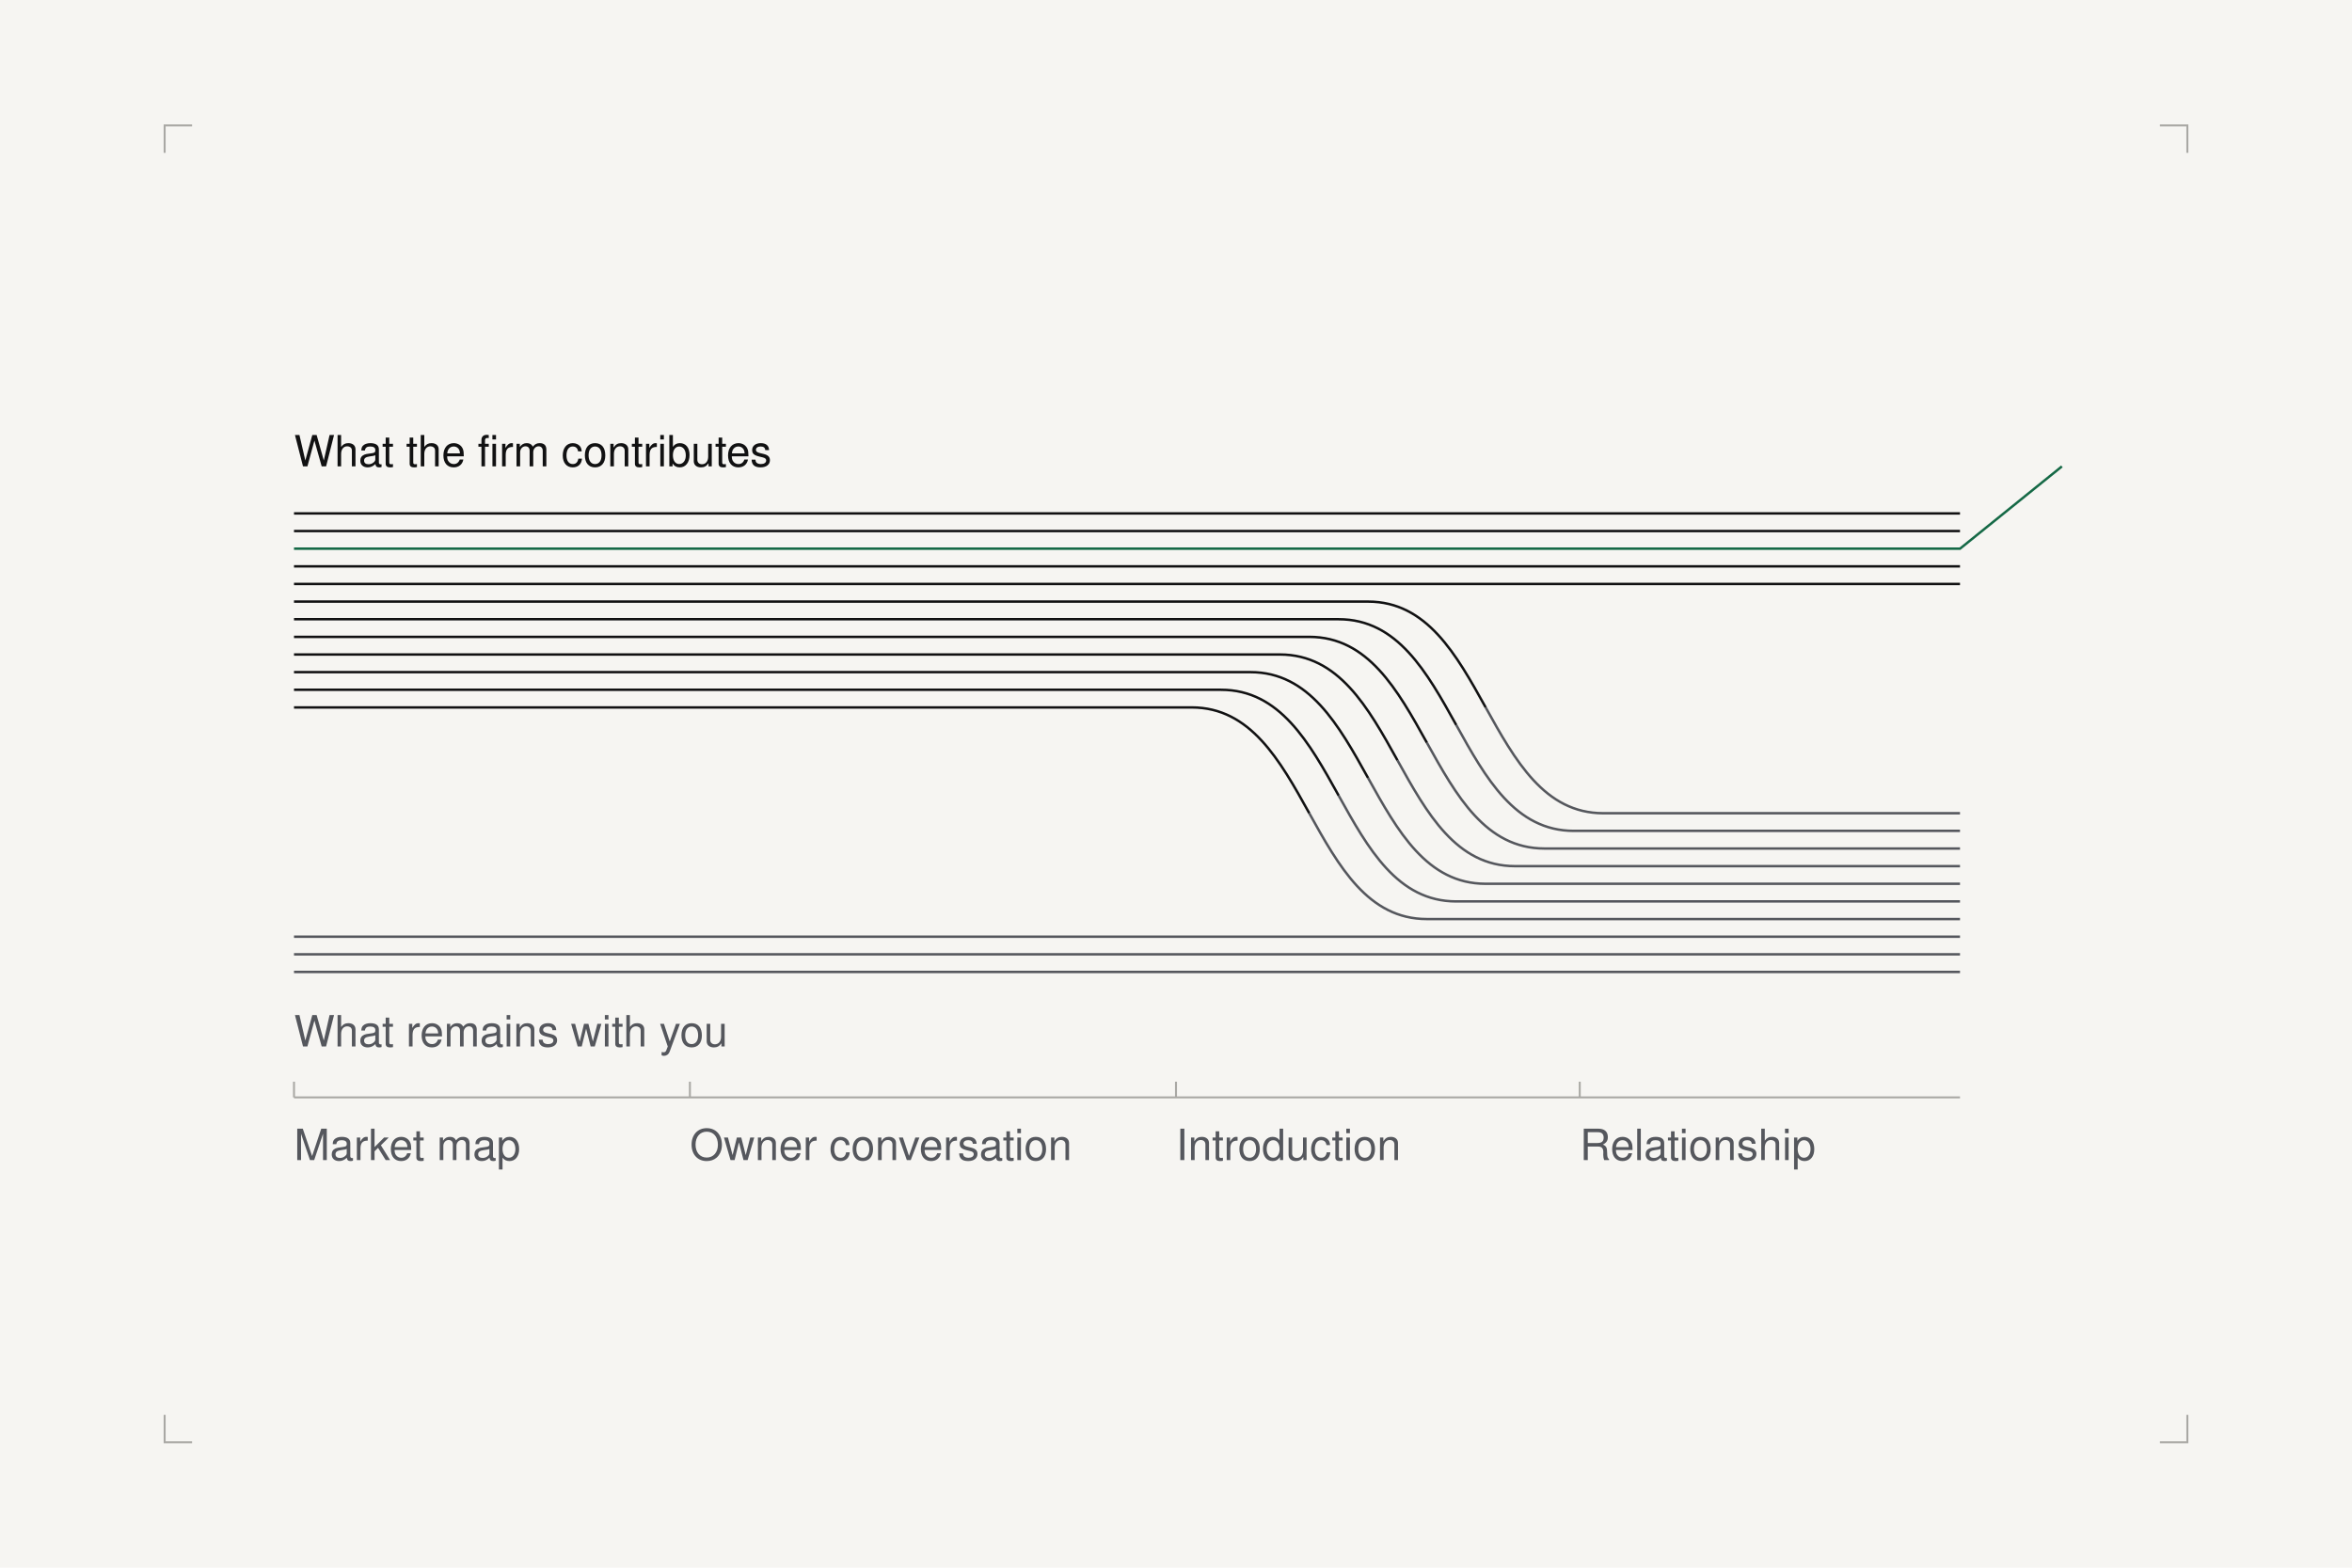
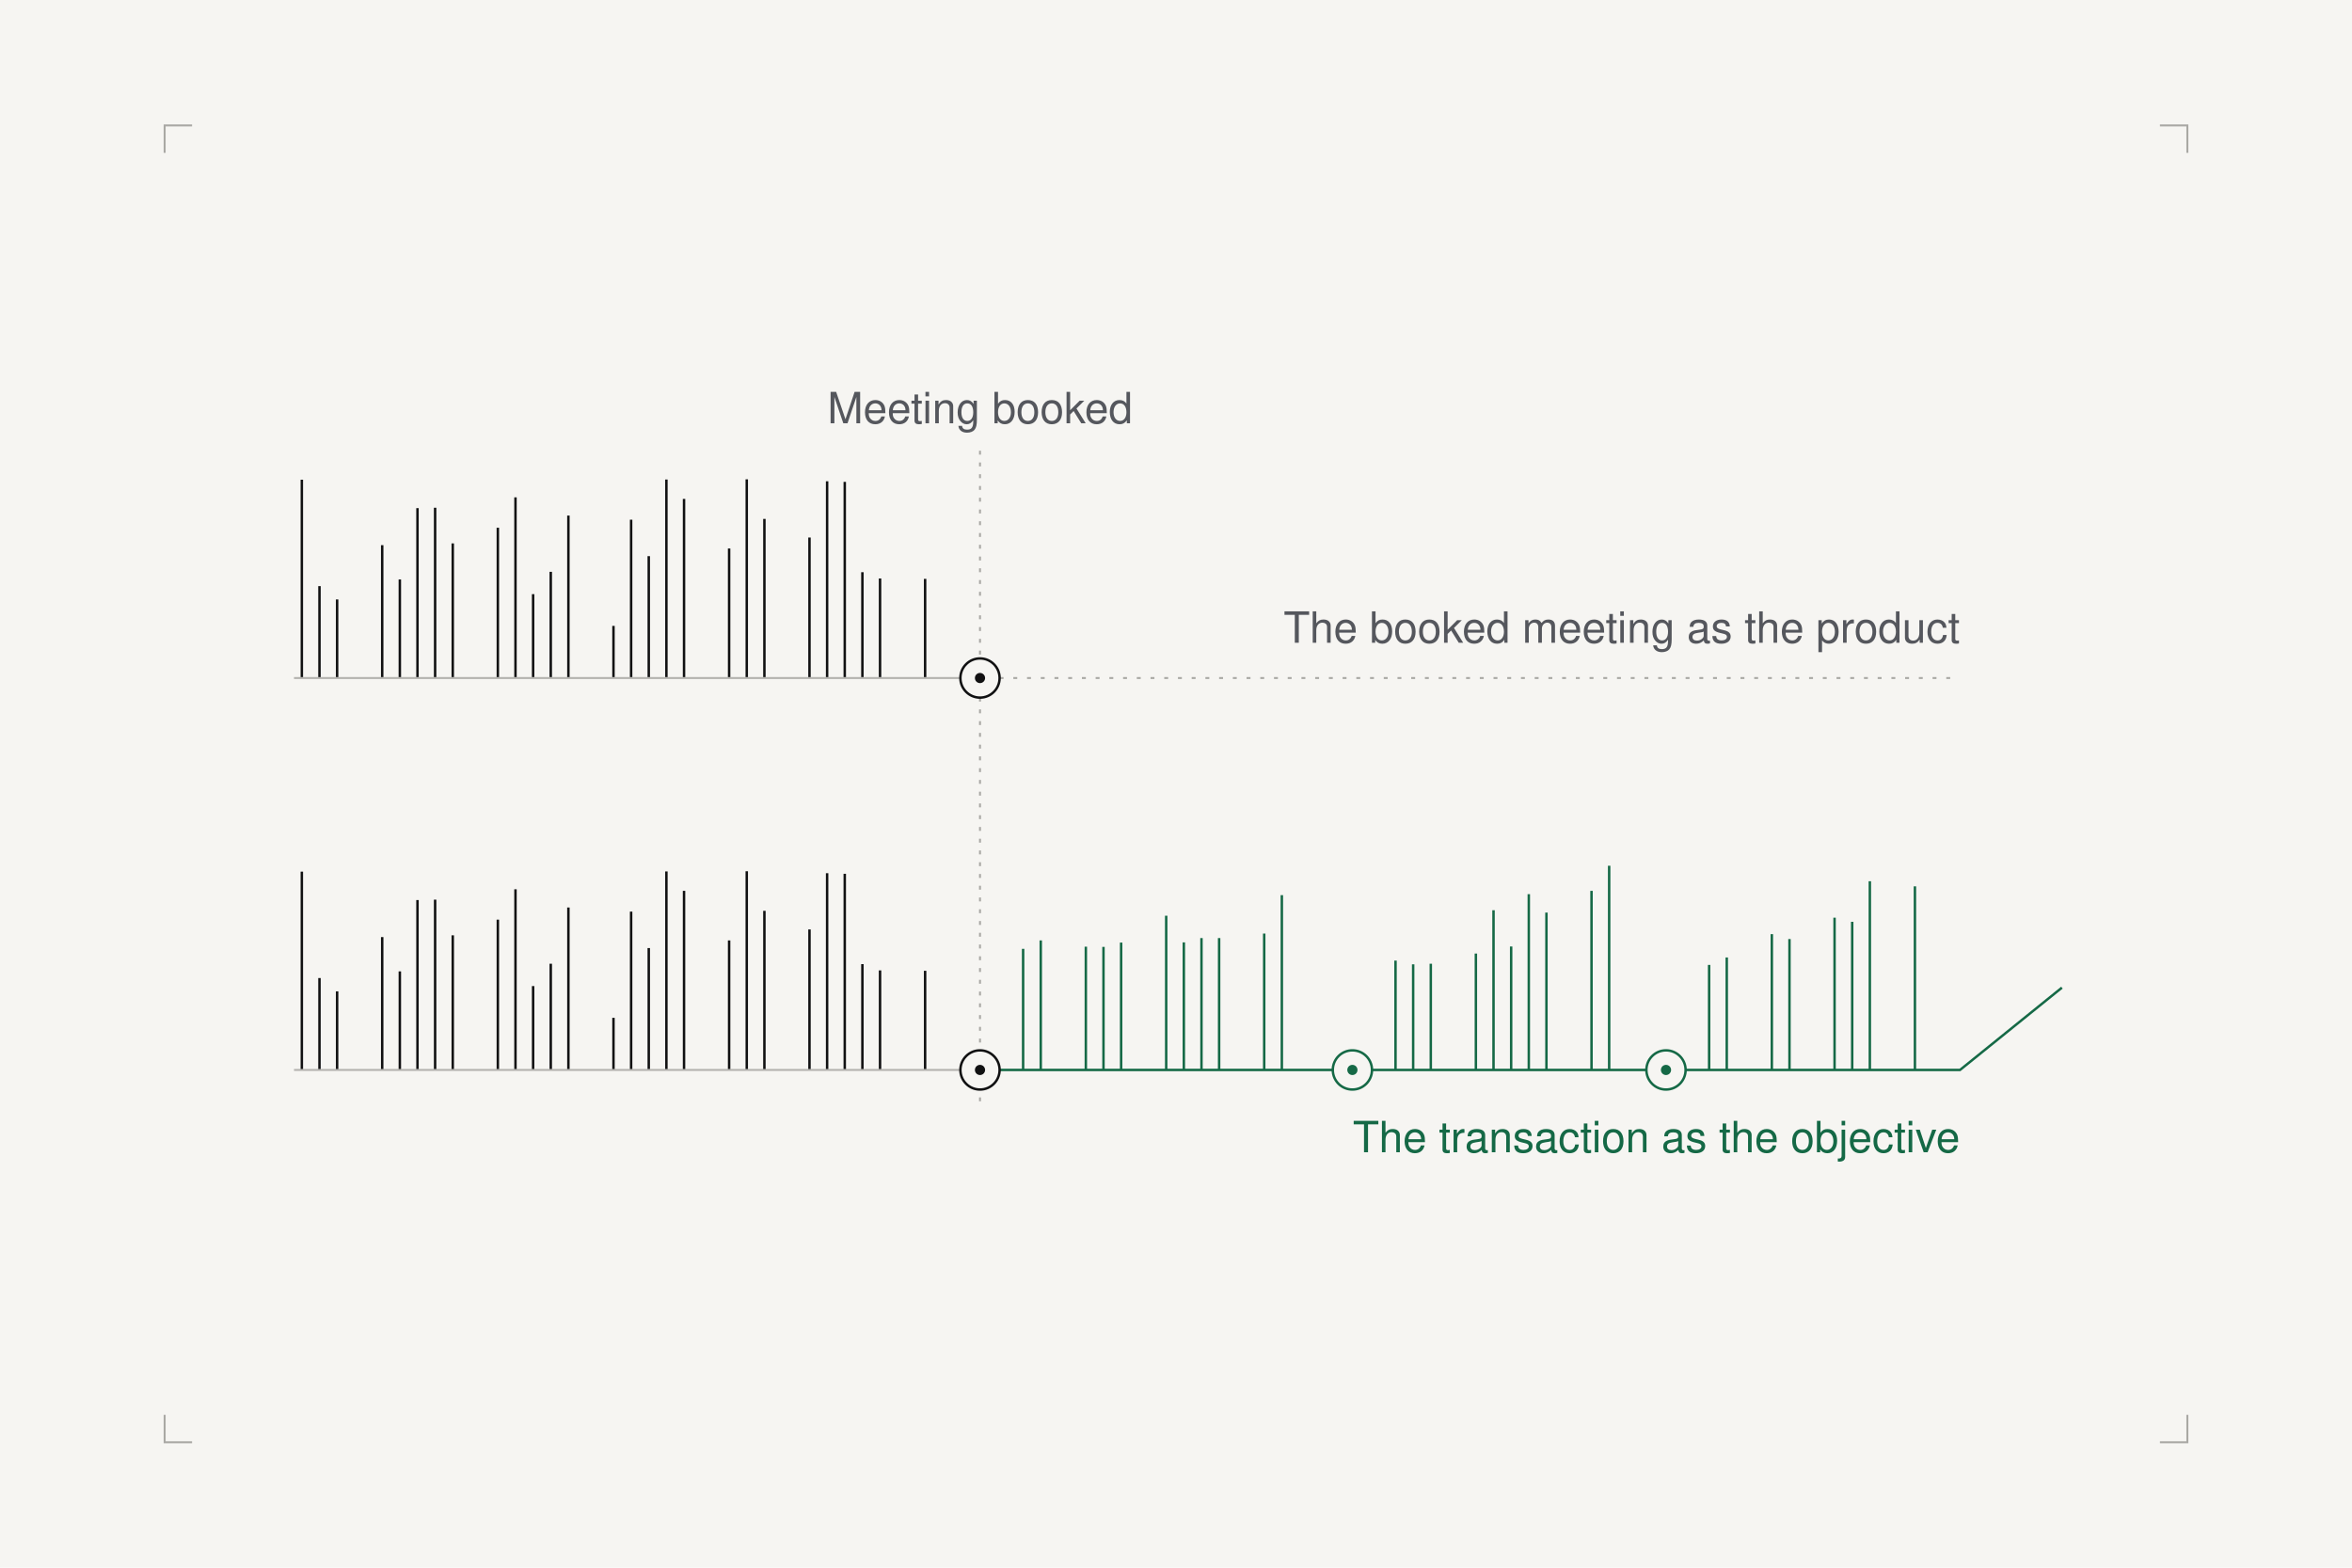
<svg xmlns="http://www.w3.org/2000/svg" viewBox="0 0 1200 800" width="1200" height="800" preserveAspectRatio="xMidYMid slice" aria-hidden="true" focusable="false">
  <rect width="1200" height="800" fill="#f6f5f2" />
-   <path d="M84 78V64H98M1102 64H1116V78M1116 722V736H1102M98 736H84V722" fill="none" stroke="#a9a8a4" stroke-width="1" vector-effect="non-scaling-stroke" />
-   <path d="M758 361C773 388 788 415 818 415H1000M743 370C758 397 773 424 803 424H1000M728 379C743 406 758 433 788 433H1000M713 388C728 415 743 442 773 442H1000M698 397C713 424 728 451 758 451H1000M683 406C698 433 713 460 743 460H1000M668 415C683 442 698 469 728 469H1000M150 478H1000M150 487H1000M150 496H1000" stroke="#55575d" fill="none" stroke-width="1.25" vector-effect="non-scaling-stroke" />
-   <path d="M150 262H1000M150 271H1000M150 289H1000M150 298H1000M150 307H698C728 307 743 334 758 361M150 316H683C713 316 728 343 743 370M150 325H668C698 325 713 352 728 379M150 334H653C683 334 698 361 713 388M150 343H638C668 343 683 370 698 397M150 352H623C653 352 668 379 683 406M150 361H608C638 361 653 388 668 415" stroke="#111112" fill="none" stroke-width="1.25" vector-effect="non-scaling-stroke" />
-   <path d="M150 280H1000L1052 238" stroke="#156946" fill="none" stroke-width="1.25" vector-effect="non-scaling-stroke" />
-   <path d="M150 560H1000M150 560V552M352 560V552M600 560V552M806 560V552" stroke="#a9a8a4" fill="none" stroke-width="1" vector-effect="non-scaling-stroke" />
-   <text x="150" y="592" fill="#55575d" font-family="'DM Sans',Helvetica,Arial,sans-serif" font-size="22">Market map</text>
-   <text x="352" y="592" fill="#55575d" font-family="'DM Sans',Helvetica,Arial,sans-serif" font-size="22">Owner conversation</text>
-   <text x="600" y="592" fill="#55575d" font-family="'DM Sans',Helvetica,Arial,sans-serif" font-size="22">Introduction</text>
-   <text x="806" y="592" fill="#55575d" font-family="'DM Sans',Helvetica,Arial,sans-serif" font-size="22">Relationship</text>
-   <text x="150" y="238" fill="#111112" font-family="'DM Sans',Helvetica,Arial,sans-serif" font-size="22">What the firm contributes</text>
-   <text x="150" y="534" fill="#55575d" font-family="'DM Sans',Helvetica,Arial,sans-serif" font-size="22">What remains with you</text>
+   <path d="M84 78V64H98M1102 64H1116V78M1116 722V736H1102M98 736H84V722" stroke="#a9a8a4" stroke-width="1" fill="none" vector-effect="non-scaling-stroke" />
+   <path d="M500 230V562" stroke="#a9a8a4" stroke-width="1" stroke-dasharray="2 4" fill="none" vector-effect="non-scaling-stroke" />
+   <text x="1000" y="328" fill="#55575d" font-family="'DM Sans',Helvetica,Arial,sans-serif" font-size="22" text-anchor="end">The booked meeting as the product</text>
+   <path d="M154 346V244.8M163 346V299.1M172 346V305.9M195 346V278.2M204 346V295.7M213 346V259.3M222 346V259.1M231 346V277.3M254 346V269.3M263 346V253.8M272 346V303.2M281 346V291.8M290 346V263.1M313 346V319.4M322 346V265.2M331 346V283.8M340 346V244.7M349 346V254.6M372 346V279.9M381 346V244.6M390 346V264.8M413 346V274.3M422 346V245.6M431 346V245.9M440 346V292.0M449 346V295.2M472 346V295.4" stroke="#111112" stroke-width="1.25" fill="none" vector-effect="non-scaling-stroke" />
+   <path d="M150 346H500" stroke="#b3b2ae" stroke-width="1" fill="none" vector-effect="non-scaling-stroke" />
+   <path d="M510 346H1000" stroke="#a9a8a4" stroke-width="1" stroke-dasharray="2 5" fill="none" vector-effect="non-scaling-stroke" />
+   <circle cx="500" cy="346" r="10" fill="#f6f5f2" stroke="#111112" stroke-width="1.25" vector-effect="non-scaling-stroke" />
+   <circle cx="500" cy="346" r="2.6" fill="#111112" />
+   <text x="1000" y="588" fill="#156946" font-family="'DM Sans',Helvetica,Arial,sans-serif" font-size="22" text-anchor="end">The transaction as the objective</text>
+   <path d="M154 546V444.8M163 546V499.1M172 546V505.9M195 546V478.2M204 546V495.7M213 546V459.3M222 546V459.1M231 546V477.3M254 546V469.3M263 546V453.8M272 546V503.2M281 546V491.8M290 546V463.1M313 546V519.4M322 546V465.2M331 546V483.8M340 546V444.7M349 546V454.6M372 546V479.9M381 546V444.6M390 546V464.8M413 546V474.3M422 546V445.6M431 546V445.9M440 546V492.0M449 546V495.2M472 546V495.4" stroke="#111112" stroke-width="1.25" fill="none" vector-effect="non-scaling-stroke" />
+   <path d="M522.0 546V484.2M531.0 546V479.9M554.0 546V483.1M563.0 546V483.2M572.0 546V481.0M595.0 546V467.3M604.0 546V480.9M613.0 546V478.7M622.0 546V478.7M645.0 546V476.4M654.0 546V456.8M712.0 546V490.2M721.0 546V492.1M730.0 546V491.8M753.0 546V486.6M762.0 546V464.5M771.0 546V483.0M780.0 546V456.3M789.0 546V465.7M812.0 546V454.6M821.0 546V441.8M872.0 546V492.4M881.0 546V488.6M904.0 546V476.7M913.0 546V479.2M936.0 546V468.3M945.0 546V470.4M954.0 546V449.7M977.0 546V452.3" stroke="#156946" stroke-width="1.25" fill="none" vector-effect="non-scaling-stroke" />
+   <path d="M150 546H500" stroke="#b3b2ae" stroke-width="1" fill="none" vector-effect="non-scaling-stroke" />
+   <path d="M510 546H1000L1052 504" stroke="#156946" stroke-width="1.25" fill="none" vector-effect="non-scaling-stroke" />
+   <circle cx="500" cy="546" r="10" fill="#f6f5f2" stroke="#111112" stroke-width="1.25" vector-effect="non-scaling-stroke" />
+   <circle cx="500" cy="546" r="2.6" fill="#111112" />
+   <circle cx="690" cy="546" r="10" fill="#f6f5f2" stroke="#156946" stroke-width="1.25" vector-effect="non-scaling-stroke" />
+   <circle cx="690" cy="546" r="2.6" fill="#156946" />
+   <circle cx="850" cy="546" r="10" fill="#f6f5f2" stroke="#156946" stroke-width="1.25" vector-effect="non-scaling-stroke" />
+   <circle cx="850" cy="546" r="2.6" fill="#156946" />
+   <text x="500" y="216" fill="#55575d" font-family="'DM Sans',Helvetica,Arial,sans-serif" font-size="22" text-anchor="middle">Meeting booked</text>
</svg>
